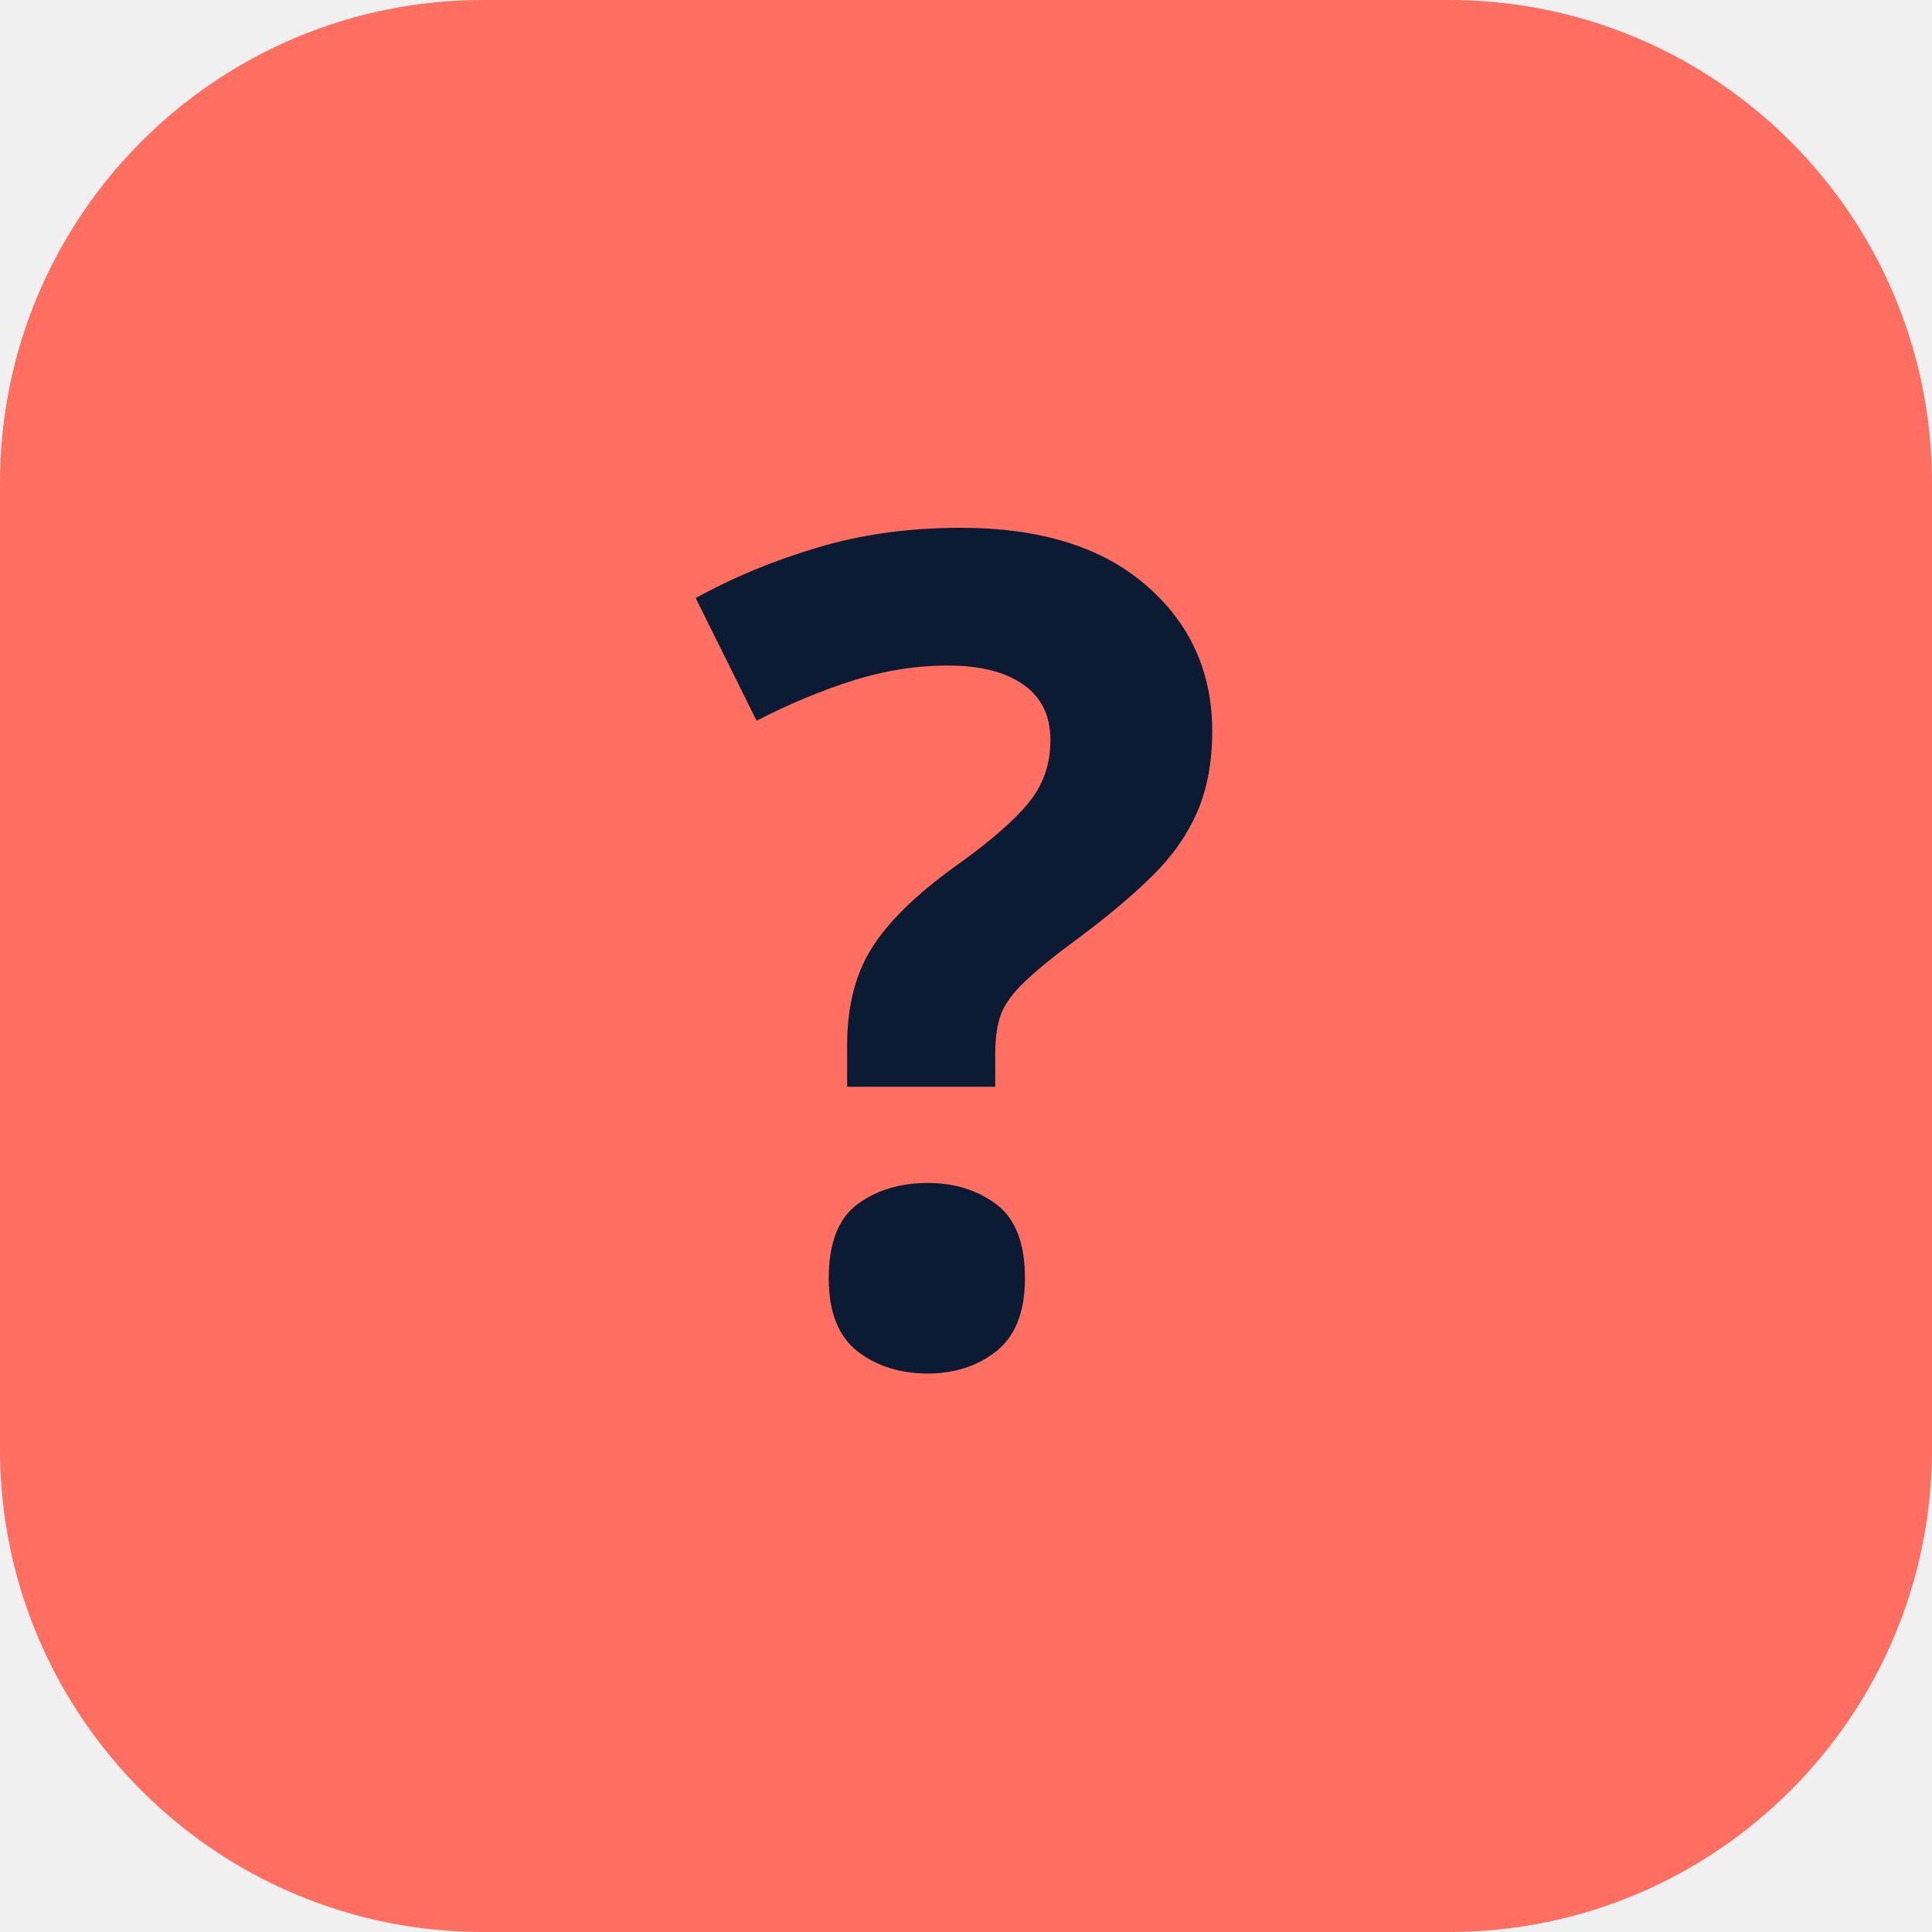
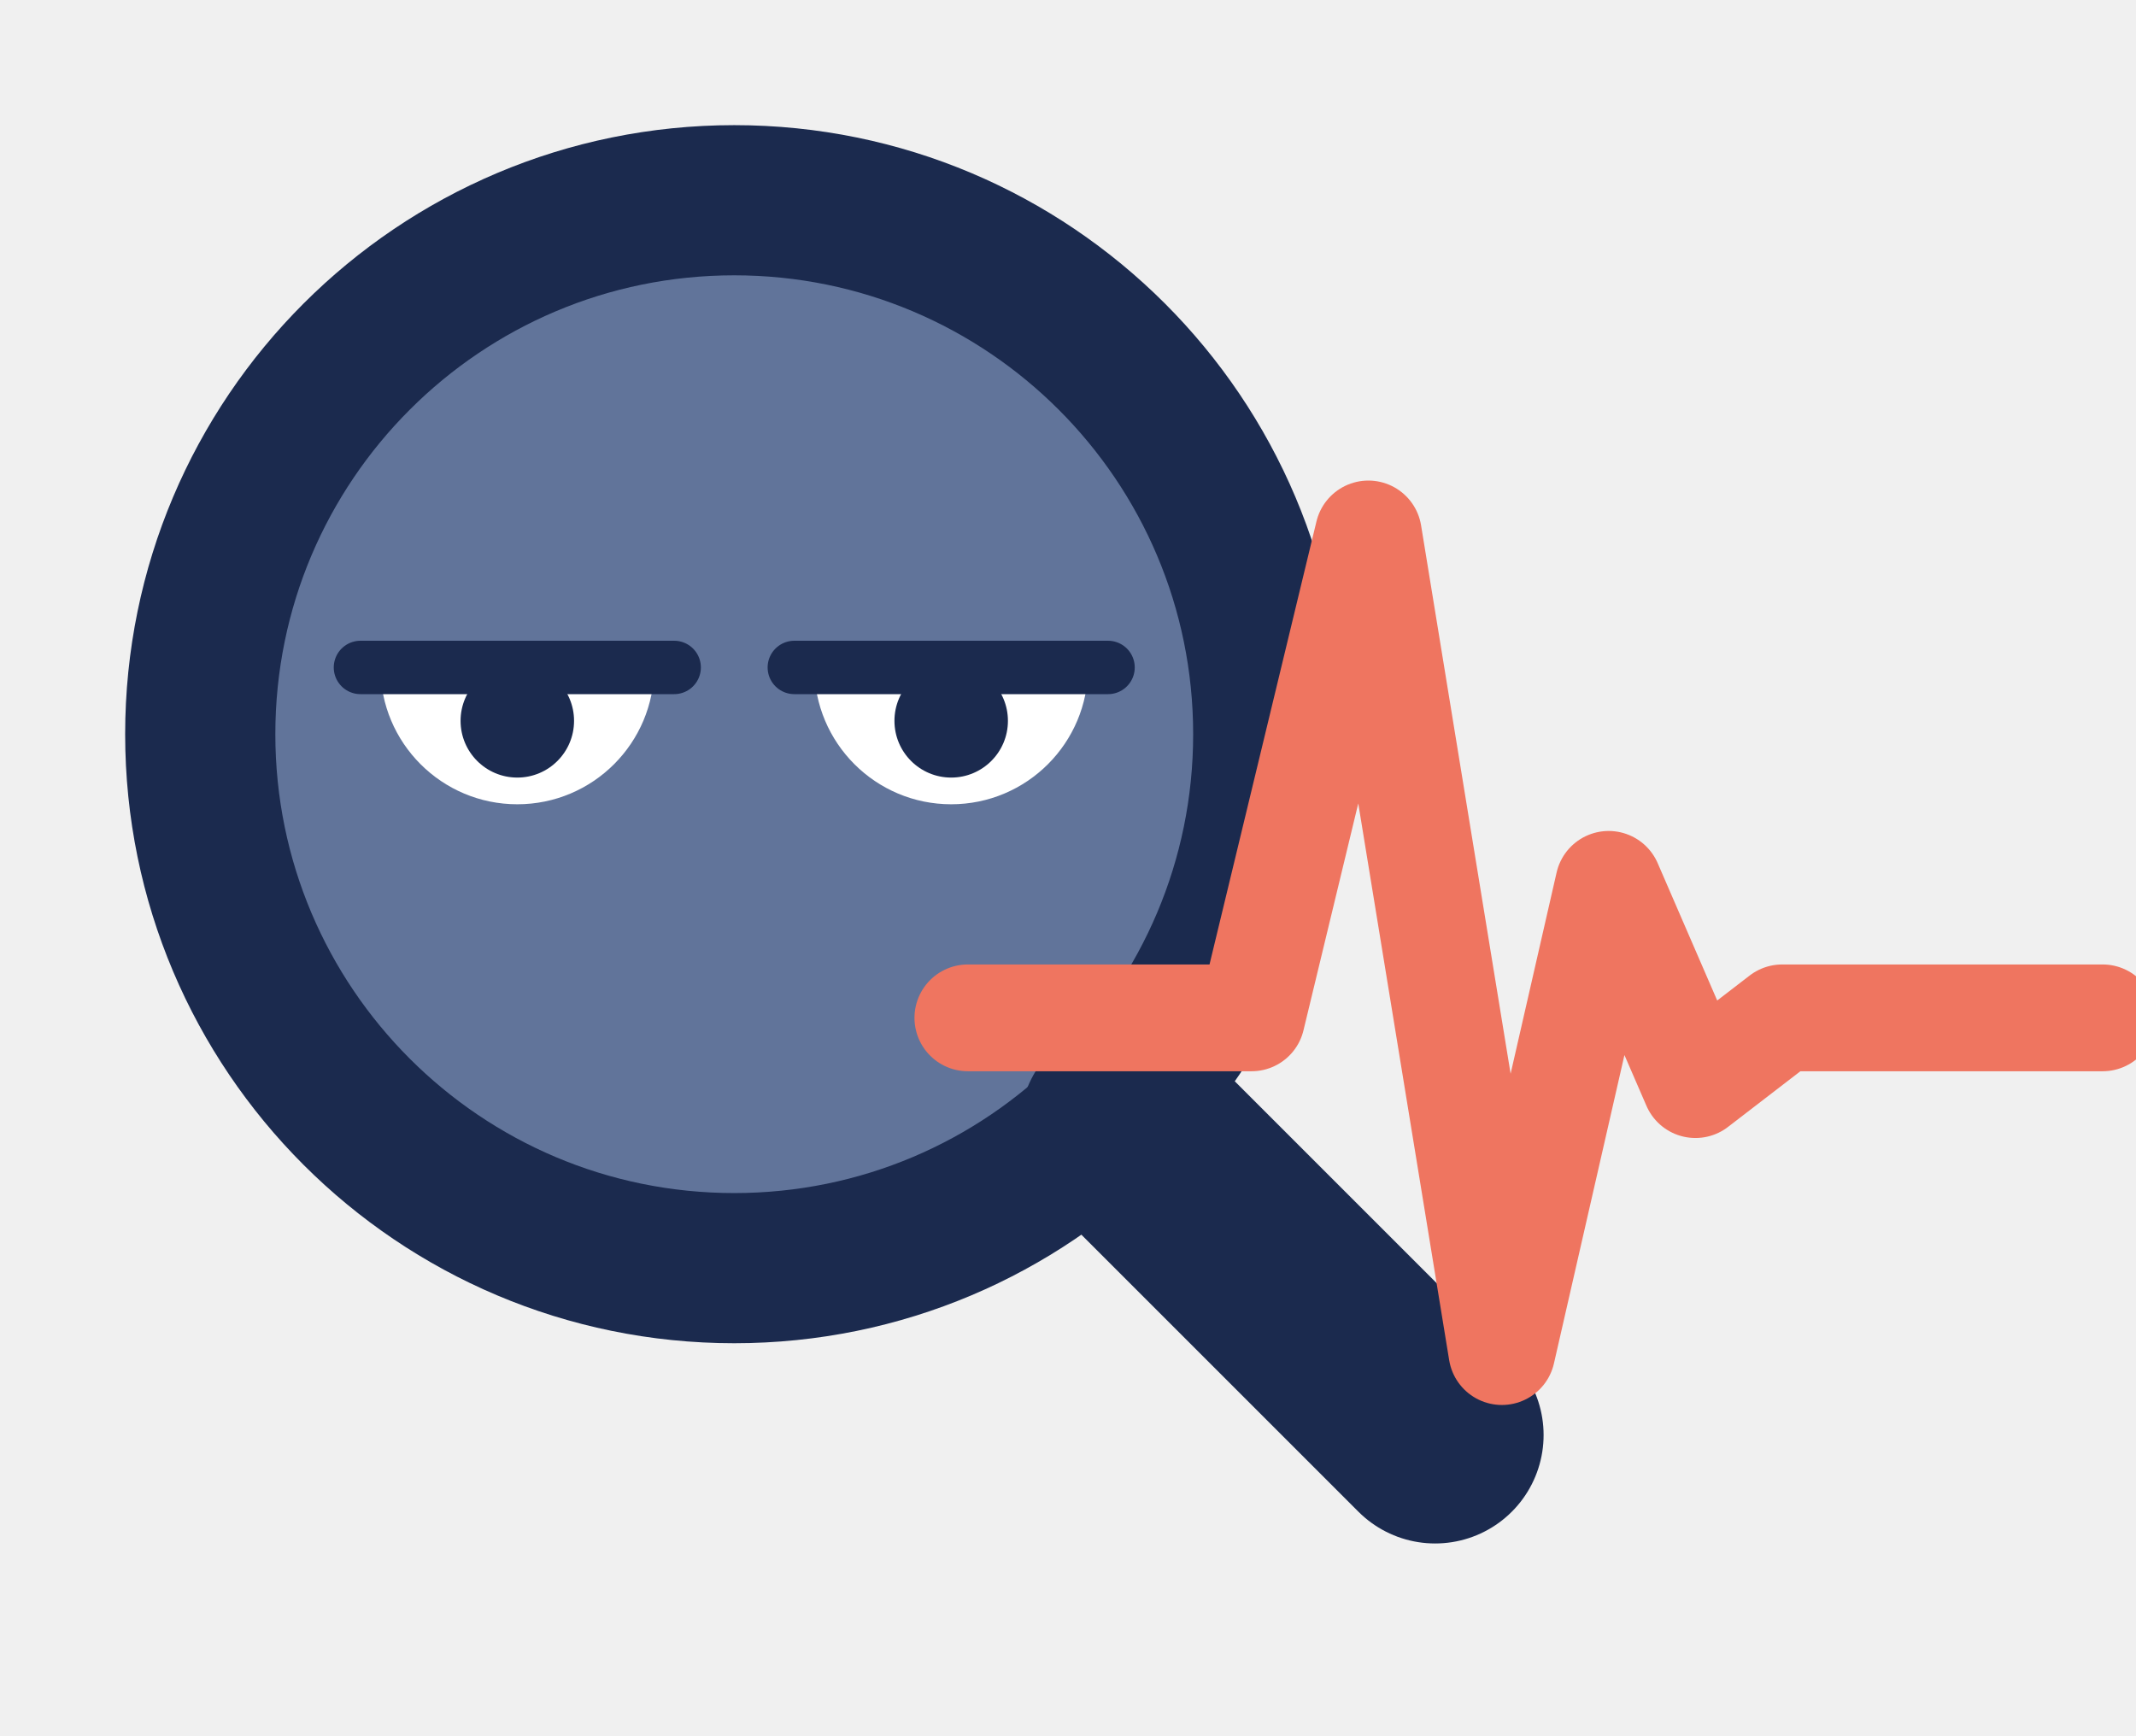
- <svg xmlns="http://www.w3.org/2000/svg" viewBox="0 0 64 64">
-   <rect width="64" height="64" rx="16" fill="#ff6f61" />
-   <text x="32" y="45" font-family="system-ui, sans-serif" font-size="38" font-weight="700" text-anchor="middle" fill="#0b1b33">?</text>
+ <svg xmlns="http://www.w3.org/2000/svg" viewBox="0 0 64 52">
+   <circle cx="22" cy="22" r="16" fill="#61749a" stroke="#1b2a4e" stroke-width="4.5" />
+   <path d="M33.8 33.8 L43 43" stroke="#1b2a4e" stroke-width="6.5" stroke-linecap="round" />
+   <path d="M11.4 20 A4.1 4.1 0 0 0 19.6 20 Z M24.4 20 A4.1 4.1 0 0 0 32.6 20 Z" fill="#fff" />
+   <circle cx="15.5" cy="21.6" r="1.7" fill="#1b2a4e" />
+   <circle cx="28.5" cy="21.6" r="1.7" fill="#1b2a4e" />
+   <path d="M10.8 20 H20.2 M23.8 20 H33.2" stroke="#1b2a4e" stroke-width="1.6" stroke-linecap="round" />
+   <polyline points="29,30.5 37.5,30.5 41,16 45,40.5 48.2,26.5 50.8,32.5 53.4,30.5 63,30.5" fill="none" stroke="#ef7560" stroke-width="3.2" stroke-linecap="round" stroke-linejoin="round" />
</svg>
